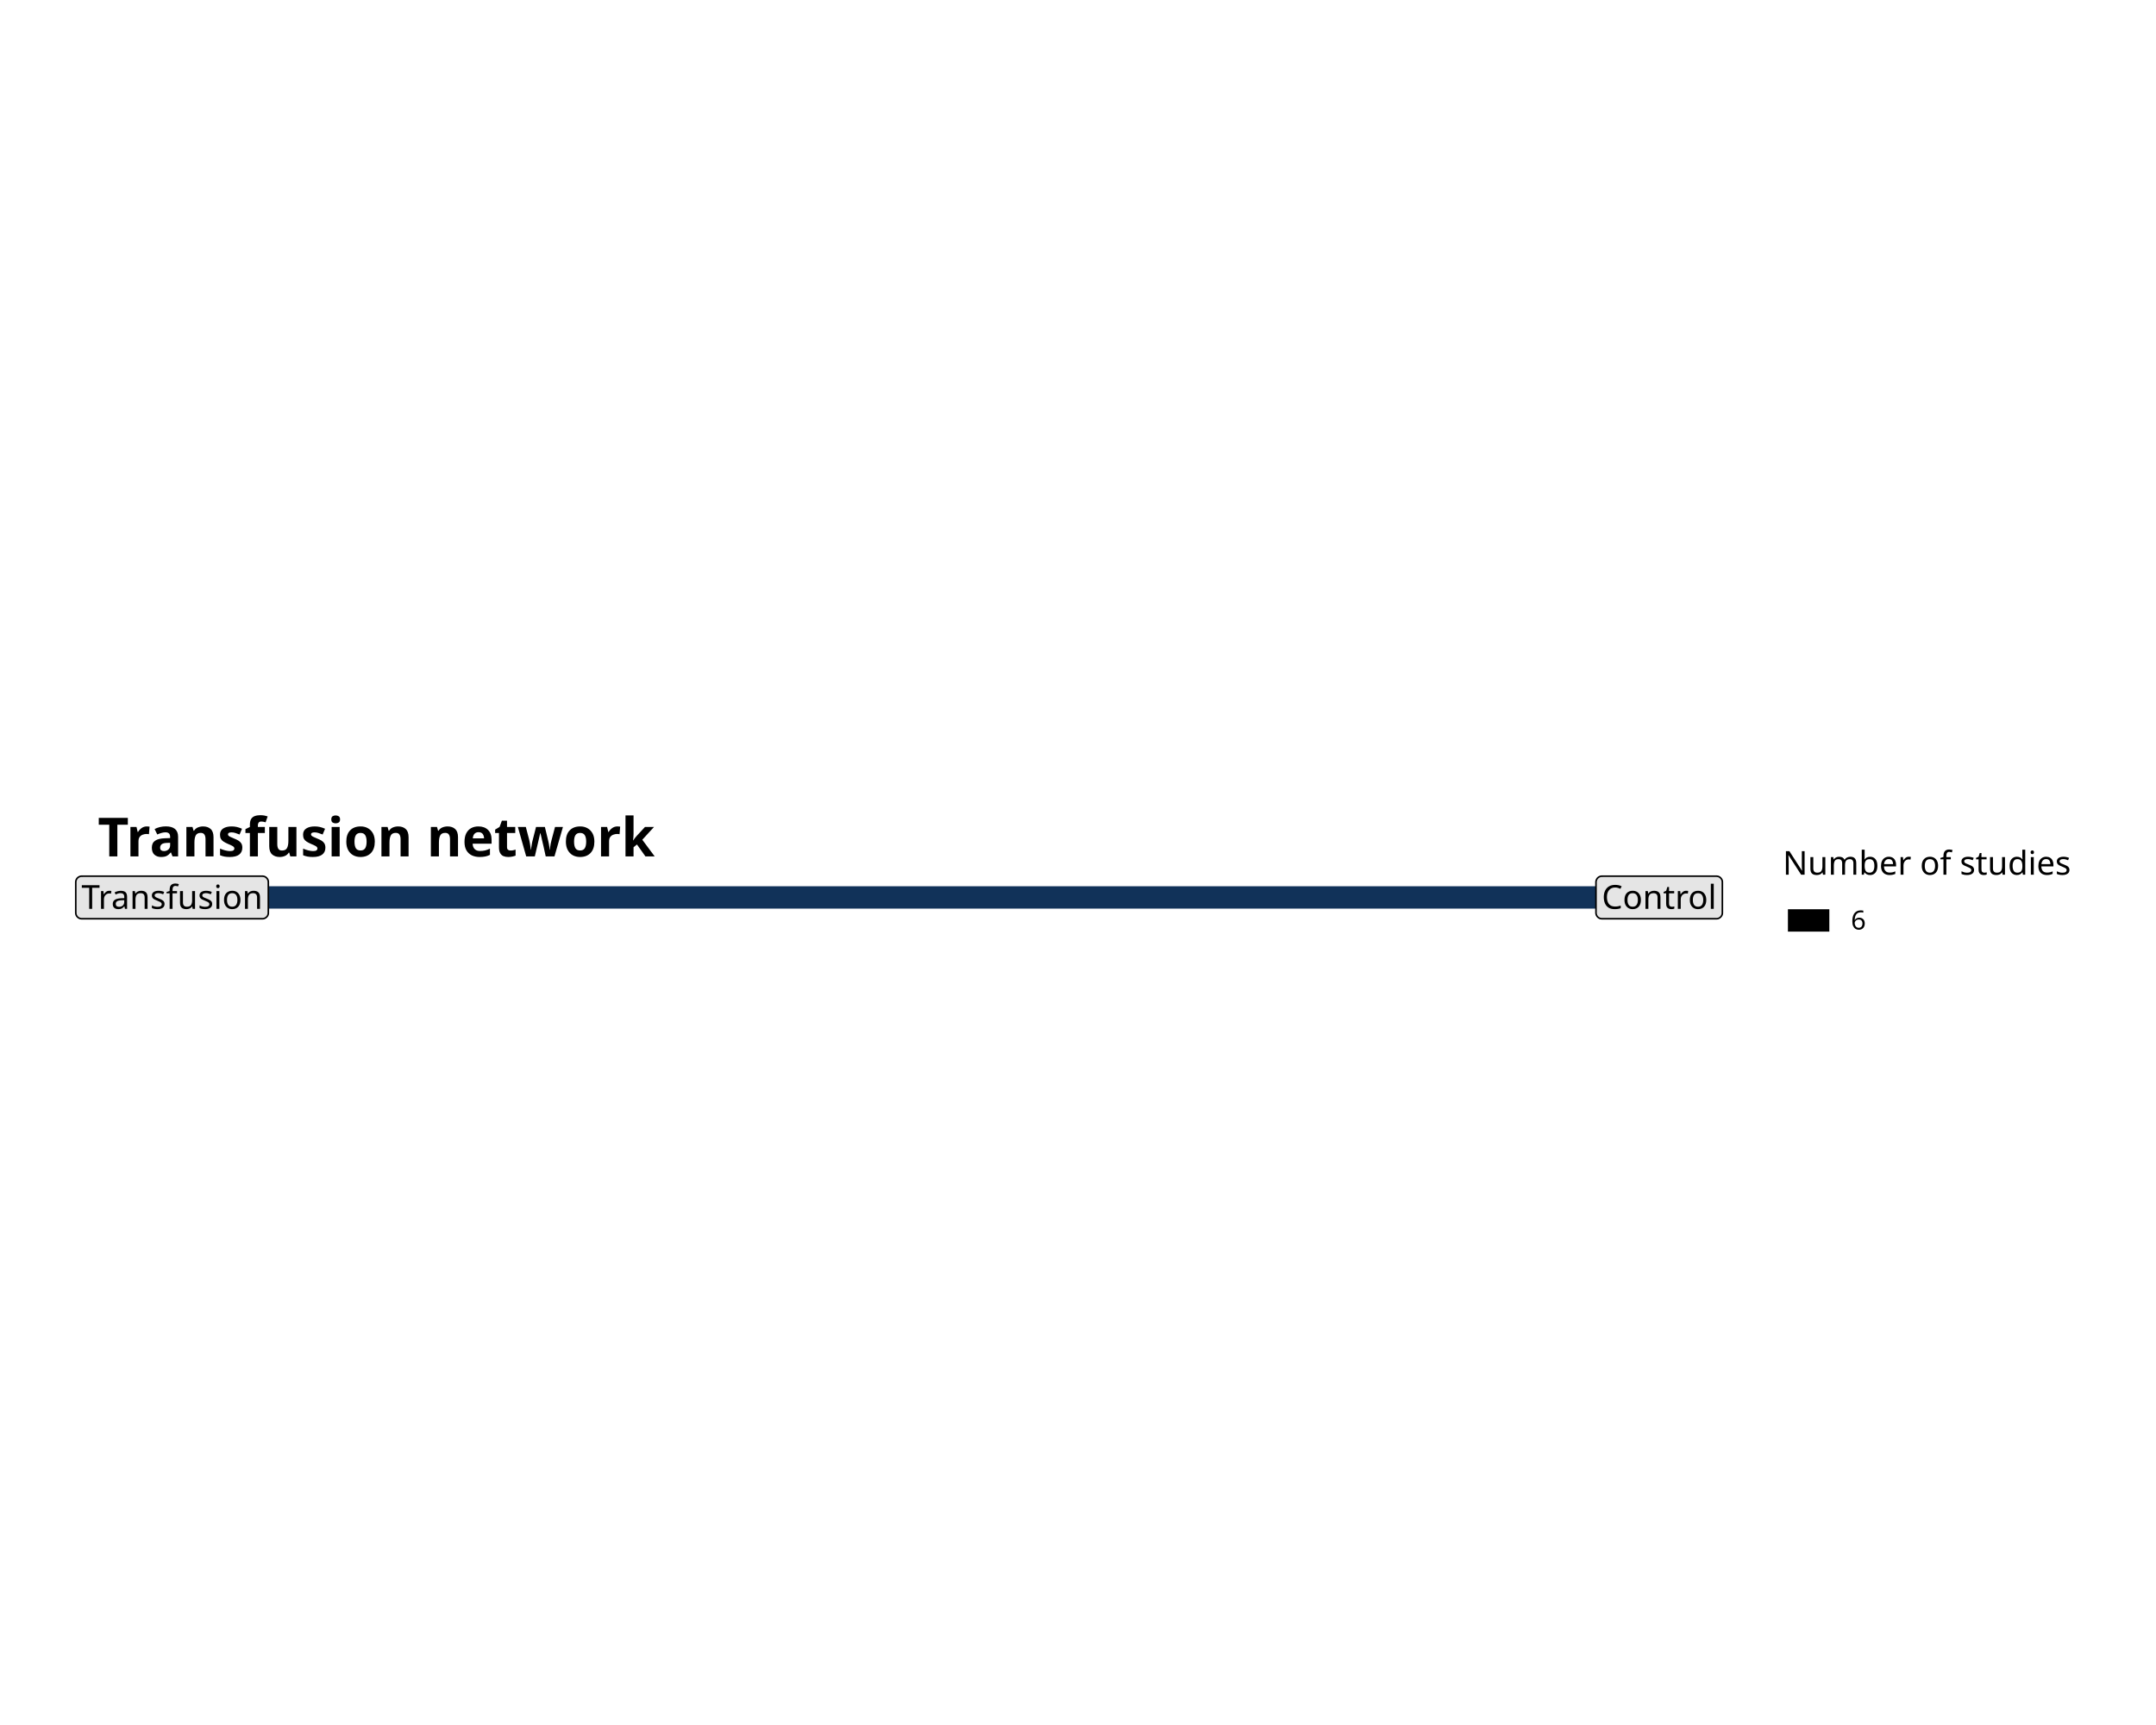
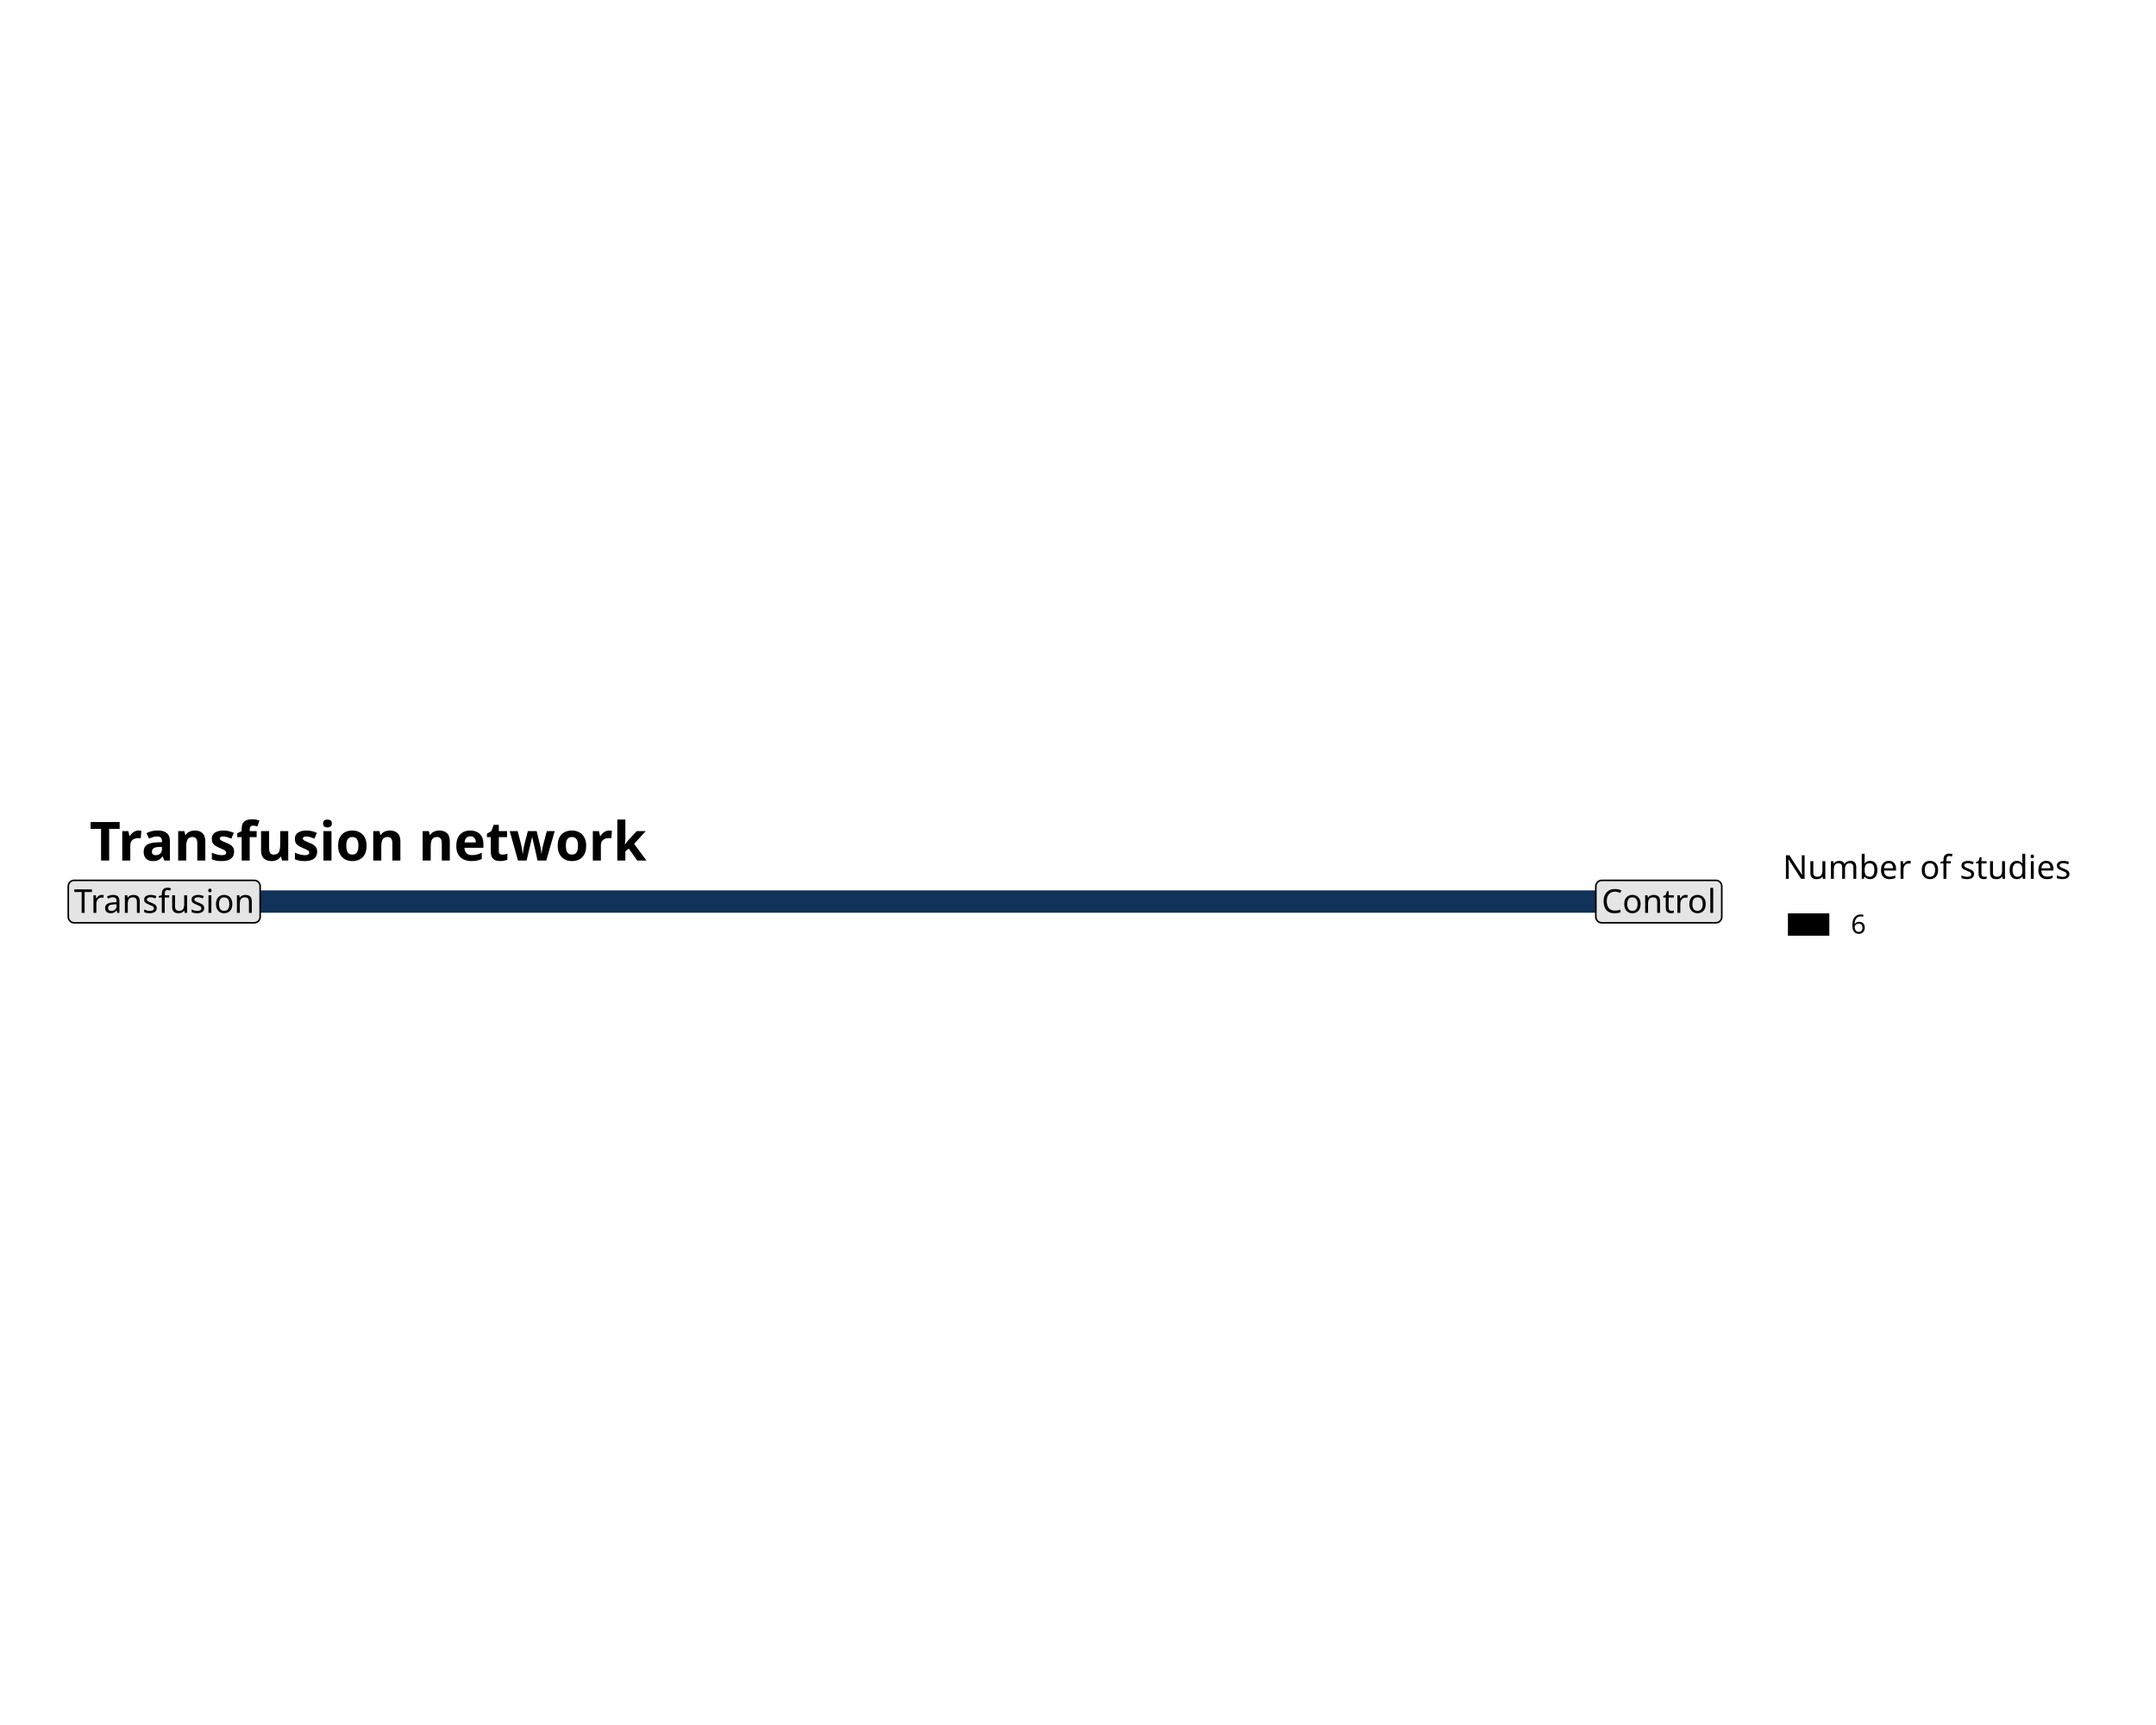
<svg xmlns="http://www.w3.org/2000/svg" class="svglite" data-engine-version="2.0" width="720.00pt" height="576.00pt" viewBox="0 0 720.00 576.00">
  <defs>
    <style type="text/css">
    .svglite line, .svglite polyline, .svglite polygon, .svglite path, .svglite rect, .svglite circle {
      fill: none;
      stroke: #000000;
      stroke-linecap: round;
      stroke-linejoin: round;
      stroke-miterlimit: 10.00;
    }
  </style>
  </defs>
  <rect width="100%" height="100%" style="stroke: none; fill: #FFFFFF;" />
  <defs>
    <clipPath id="cpMC4wMHw3MjAuMDB8MC4wMHw1NzYuMDA=">
      <rect x="0.00" y="0.00" width="720.00" height="576.00" />
    </clipPath>
  </defs>
  <g clip-path="url(#cpMC4wMHw3MjAuMDB8MC4wMHw1NzYuMDA=)">
</g>
  <defs>
-     <clipPath id="cpMC4wMHw3MjAuMDB8MjQzLjcwfDMzMi4zMA==">
-       <rect x="0.00" y="243.70" width="720.00" height="88.60" />
+     <clipPath id="cpMC4wMHw3MjAuMDB8MjQ1LjA3fDMzMC45Mw==">
+       <rect x="0.00" y="245.07" width="720.00" height="85.86" />
    </clipPath>
  </defs>
-   <g clip-path="url(#cpMC4wMHw3MjAuMDB8MjQzLjcwfDMzMi4zMA==)">
-     <rect x="0.00" y="243.70" width="720.00" height="88.60" style="stroke-width: 1.07; stroke: none; fill: #FFFFFF;" />
+   <g clip-path="url(#cpMC4wMHw3MjAuMDB8MjQ1LjA3fDMzMC45Mw==)">
+     <rect x="0.00" y="245.07" width="720.00" height="85.86" style="stroke-width: 1.07; stroke: none; fill: #FFFFFF;" />
  </g>
  <g clip-path="url(#cpMC4wMHw3MjAuMDB8MC4wMHw1NzYuMDA=)">
-     <polyline points="554.08,299.67 549.07,299.67 544.05,299.67 539.04,299.67 534.02,299.67 529.00,299.67 523.99,299.67 518.97,299.67 513.95,299.67 508.94,299.67 503.92,299.67 498.90,299.67 493.89,299.67 488.87,299.67 483.85,299.67 478.84,299.67 473.82,299.67 468.81,299.67 463.79,299.67 458.77,299.67 453.76,299.67 448.74,299.67 443.72,299.67 438.71,299.67 433.69,299.67 428.67,299.67 423.66,299.67 418.64,299.67 413.62,299.67 408.61,299.67 403.59,299.67 398.58,299.67 393.56,299.67 388.54,299.67 383.53,299.67 378.51,299.67 373.49,299.67 368.48,299.67 363.46,299.67 358.44,299.67 353.43,299.67 348.41,299.67 343.40,299.67 338.38,299.67 333.36,299.67 328.35,299.67 323.33,299.67 318.31,299.67 313.30,299.67 308.28,299.67 303.26,299.67 298.25,299.67 293.23,299.67 288.21,299.67 283.20,299.67 278.18,299.67 273.17,299.67 268.15,299.67 263.13,299.67 258.12,299.67 253.10,299.67 248.08,299.67 243.07,299.67 238.05,299.67 233.03,299.67 228.02,299.67 223.00,299.67 217.98,299.67 212.97,299.67 207.95,299.67 202.94,299.67 197.92,299.67 192.90,299.67 187.89,299.67 182.87,299.67 177.85,299.67 172.84,299.67 167.82,299.67 162.80,299.67 157.79,299.67 152.77,299.67 147.75,299.67 142.74,299.67 137.72,299.67 132.71,299.67 127.69,299.67 122.67,299.67 117.66,299.67 112.64,299.67 107.62,299.67 102.61,299.67 97.59,299.67 92.57,299.67 87.56,299.67 82.54,299.67 77.52,299.67 72.51,299.67 67.49,299.67 62.48,299.67 57.46,299.67 " style="stroke-width: 7.47; stroke: #113259;" />
-     <polygon points="534.97,306.78 573.20,306.78 573.12,306.78 573.44,306.77 573.76,306.71 574.06,306.59 574.33,306.43 574.58,306.23 574.79,305.99 574.96,305.72 575.09,305.43 575.17,305.12 575.19,304.80 575.19,304.80 575.19,294.55 575.19,294.55 575.17,294.23 575.09,293.92 574.96,293.63 574.79,293.36 574.58,293.12 574.33,292.91 574.06,292.75 573.76,292.64 573.44,292.58 573.20,292.56 534.97,292.56 535.20,292.58 534.89,292.56 534.57,292.60 534.26,292.69 533.97,292.83 533.71,293.01 533.48,293.23 533.29,293.49 533.14,293.77 533.04,294.07 532.98,294.39 532.98,294.55 532.98,304.80 532.98,304.64 532.98,304.96 533.04,305.27 533.14,305.58 533.29,305.86 533.48,306.11 533.71,306.34 533.97,306.52 534.26,306.66 534.57,306.74 534.89,306.78 " style="stroke-width: 0.53; fill: #E5E5E5;" />
-     <text x="554.08" y="303.47" text-anchor="middle" style="font-size: 11.04px; font-family: sans;" textLength="35.59px" lengthAdjust="spacingAndGlyphs">Control</text>
-     <polygon points="27.29,306.78 87.63,306.78 87.55,306.78 87.87,306.77 88.18,306.71 88.48,306.59 88.76,306.43 89.00,306.23 89.22,305.99 89.39,305.72 89.51,305.43 89.59,305.12 89.61,304.80 89.61,304.80 89.61,294.55 89.61,294.55 89.59,294.23 89.51,293.92 89.39,293.63 89.22,293.36 89.00,293.12 88.76,292.91 88.48,292.75 88.18,292.64 87.87,292.58 87.63,292.56 27.29,292.56 27.53,292.58 27.21,292.56 26.89,292.60 26.59,292.69 26.30,292.83 26.03,293.01 25.80,293.23 25.61,293.49 25.46,293.77 25.36,294.07 25.31,294.39 25.30,294.55 25.30,304.80 25.31,304.64 25.31,304.96 25.36,305.27 25.46,305.58 25.61,305.86 25.80,306.11 26.03,306.34 26.30,306.52 26.59,306.66 26.89,306.74 27.21,306.78 " style="stroke-width: 0.53; fill: #E5E5E5;" />
-     <text x="57.46" y="303.47" text-anchor="middle" style="font-size: 11.04px; font-family: sans;" textLength="57.69px" lengthAdjust="spacingAndGlyphs">Transfusion</text>
-     <text x="595.35" y="292.08" style="font-size: 11.00px; font-family: sans;" textLength="89.28px" lengthAdjust="spacingAndGlyphs">Number of studies</text>
-     <line x1="597.08" y1="307.34" x2="610.91" y2="307.34" style="stroke-width: 7.47; stroke-linecap: butt;" />
-     <text x="618.11" y="310.37" style="font-size: 8.80px; font-family: sans;" textLength="4.89px" lengthAdjust="spacingAndGlyphs">6</text>
-     <text x="32.63" y="285.97" style="font-size: 18.00px; font-weight: bold; font-family: sans;" textLength="162.10px" lengthAdjust="spacingAndGlyphs">Transfusion network</text>
+     <polyline points="553.96,301.04 548.92,301.04 543.88,301.04 538.84,301.04 533.79,301.04 528.75,301.04 523.71,301.04 518.67,301.04 513.63,301.04 508.59,301.04 503.54,301.04 498.50,301.04 493.46,301.04 488.42,301.04 483.38,301.04 478.34,301.04 473.29,301.04 468.25,301.04 463.21,301.04 458.17,301.04 453.13,301.04 448.09,301.04 443.05,301.04 438.00,301.04 432.96,301.04 427.92,301.04 422.88,301.04 417.84,301.04 412.80,301.04 407.75,301.04 402.71,301.04 397.67,301.04 392.63,301.04 387.59,301.04 382.55,301.04 377.50,301.04 372.46,301.04 367.42,301.04 362.38,301.04 357.34,301.04 352.30,301.04 347.26,301.04 342.21,301.04 337.17,301.04 332.13,301.04 327.09,301.04 322.05,301.04 317.01,301.04 311.96,301.04 306.92,301.04 301.88,301.04 296.84,301.04 291.80,301.04 286.76,301.04 281.71,301.04 276.67,301.04 271.63,301.04 266.59,301.04 261.55,301.04 256.51,301.04 251.47,301.04 246.42,301.04 241.38,301.04 236.34,301.04 231.30,301.04 226.26,301.04 221.22,301.04 216.17,301.04 211.13,301.04 206.09,301.04 201.05,301.04 196.01,301.04 190.97,301.04 185.92,301.04 180.88,301.04 175.84,301.04 170.80,301.04 165.76,301.04 160.72,301.04 155.68,301.04 150.63,301.04 145.59,301.04 140.55,301.04 135.51,301.04 130.47,301.04 125.43,301.04 120.38,301.04 115.34,301.04 110.30,301.04 105.26,301.04 100.22,301.04 95.18,301.04 90.13,301.04 85.09,301.04 80.05,301.04 75.01,301.04 69.97,301.04 64.93,301.04 59.89,301.04 54.84,301.04 " style="stroke-width: 7.47; stroke: #113259;" />
+     <polygon points="534.91,308.13 573.01,308.13 572.93,308.13 573.25,308.11 573.56,308.05 573.86,307.94 574.14,307.78 574.38,307.58 574.59,307.34 574.76,307.07 574.89,306.78 574.97,306.47 574.99,306.15 574.99,306.15 574.99,295.94 574.99,295.94 574.97,295.62 574.89,295.31 574.76,295.02 574.59,294.75 574.38,294.51 574.14,294.31 573.86,294.15 573.56,294.04 573.25,293.97 573.01,293.96 534.91,293.96 535.15,293.97 534.83,293.96 534.51,294.00 534.21,294.09 533.92,294.22 533.66,294.40 533.43,294.63 533.24,294.88 533.09,295.16 532.99,295.46 532.94,295.78 532.93,295.94 532.93,306.15 532.94,305.99 532.94,306.31 532.99,306.62 533.09,306.92 533.24,307.21 533.43,307.46 533.66,307.68 533.92,307.86 534.21,308.00 534.51,308.09 534.83,308.13 " style="stroke-width: 0.53; fill: #E5E5E5;" />
+     <text x="553.96" y="304.83" text-anchor="middle" style="font-size: 11.00px; font-family: sans;" textLength="35.46px" lengthAdjust="spacingAndGlyphs">Control</text>
+     <polygon points="24.78,308.13 84.90,308.13 84.82,308.13 85.14,308.11 85.45,308.05 85.75,307.94 86.03,307.78 86.28,307.58 86.49,307.34 86.66,307.07 86.78,306.78 86.86,306.47 86.88,306.15 86.88,306.15 86.88,295.94 86.88,295.94 86.86,295.62 86.78,295.31 86.66,295.02 86.49,294.75 86.28,294.51 86.03,294.31 85.75,294.15 85.45,294.04 85.14,293.97 84.90,293.96 24.78,293.96 25.02,293.97 24.70,293.96 24.39,294.00 24.08,294.09 23.79,294.22 23.53,294.40 23.30,294.63 23.11,294.88 22.96,295.16 22.86,295.46 22.81,295.78 22.80,295.94 22.80,306.15 22.81,305.99 22.81,306.31 22.86,306.62 22.96,306.92 23.11,307.21 23.30,307.46 23.53,307.68 23.79,307.86 24.08,308.00 24.39,308.09 24.70,308.13 " style="stroke-width: 0.53; fill: #E5E5E5;" />
+     <text x="54.84" y="304.83" text-anchor="middle" style="font-size: 11.00px; font-family: sans;" textLength="57.48px" lengthAdjust="spacingAndGlyphs">Transfusion</text>
+     <text x="595.35" y="293.45" style="font-size: 11.00px; font-family: sans;" textLength="89.28px" lengthAdjust="spacingAndGlyphs">Number of studies</text>
+     <line x1="597.08" y1="308.71" x2="610.91" y2="308.71" style="stroke-width: 7.47; stroke-linecap: butt;" />
+     <text x="618.11" y="311.74" style="font-size: 8.80px; font-family: sans;" textLength="4.89px" lengthAdjust="spacingAndGlyphs">6</text>
+     <text x="29.89" y="287.34" style="font-size: 18.00px; font-weight: bold; font-family: sans;" textLength="162.10px" lengthAdjust="spacingAndGlyphs">Transfusion network</text>
  </g>
</svg>
